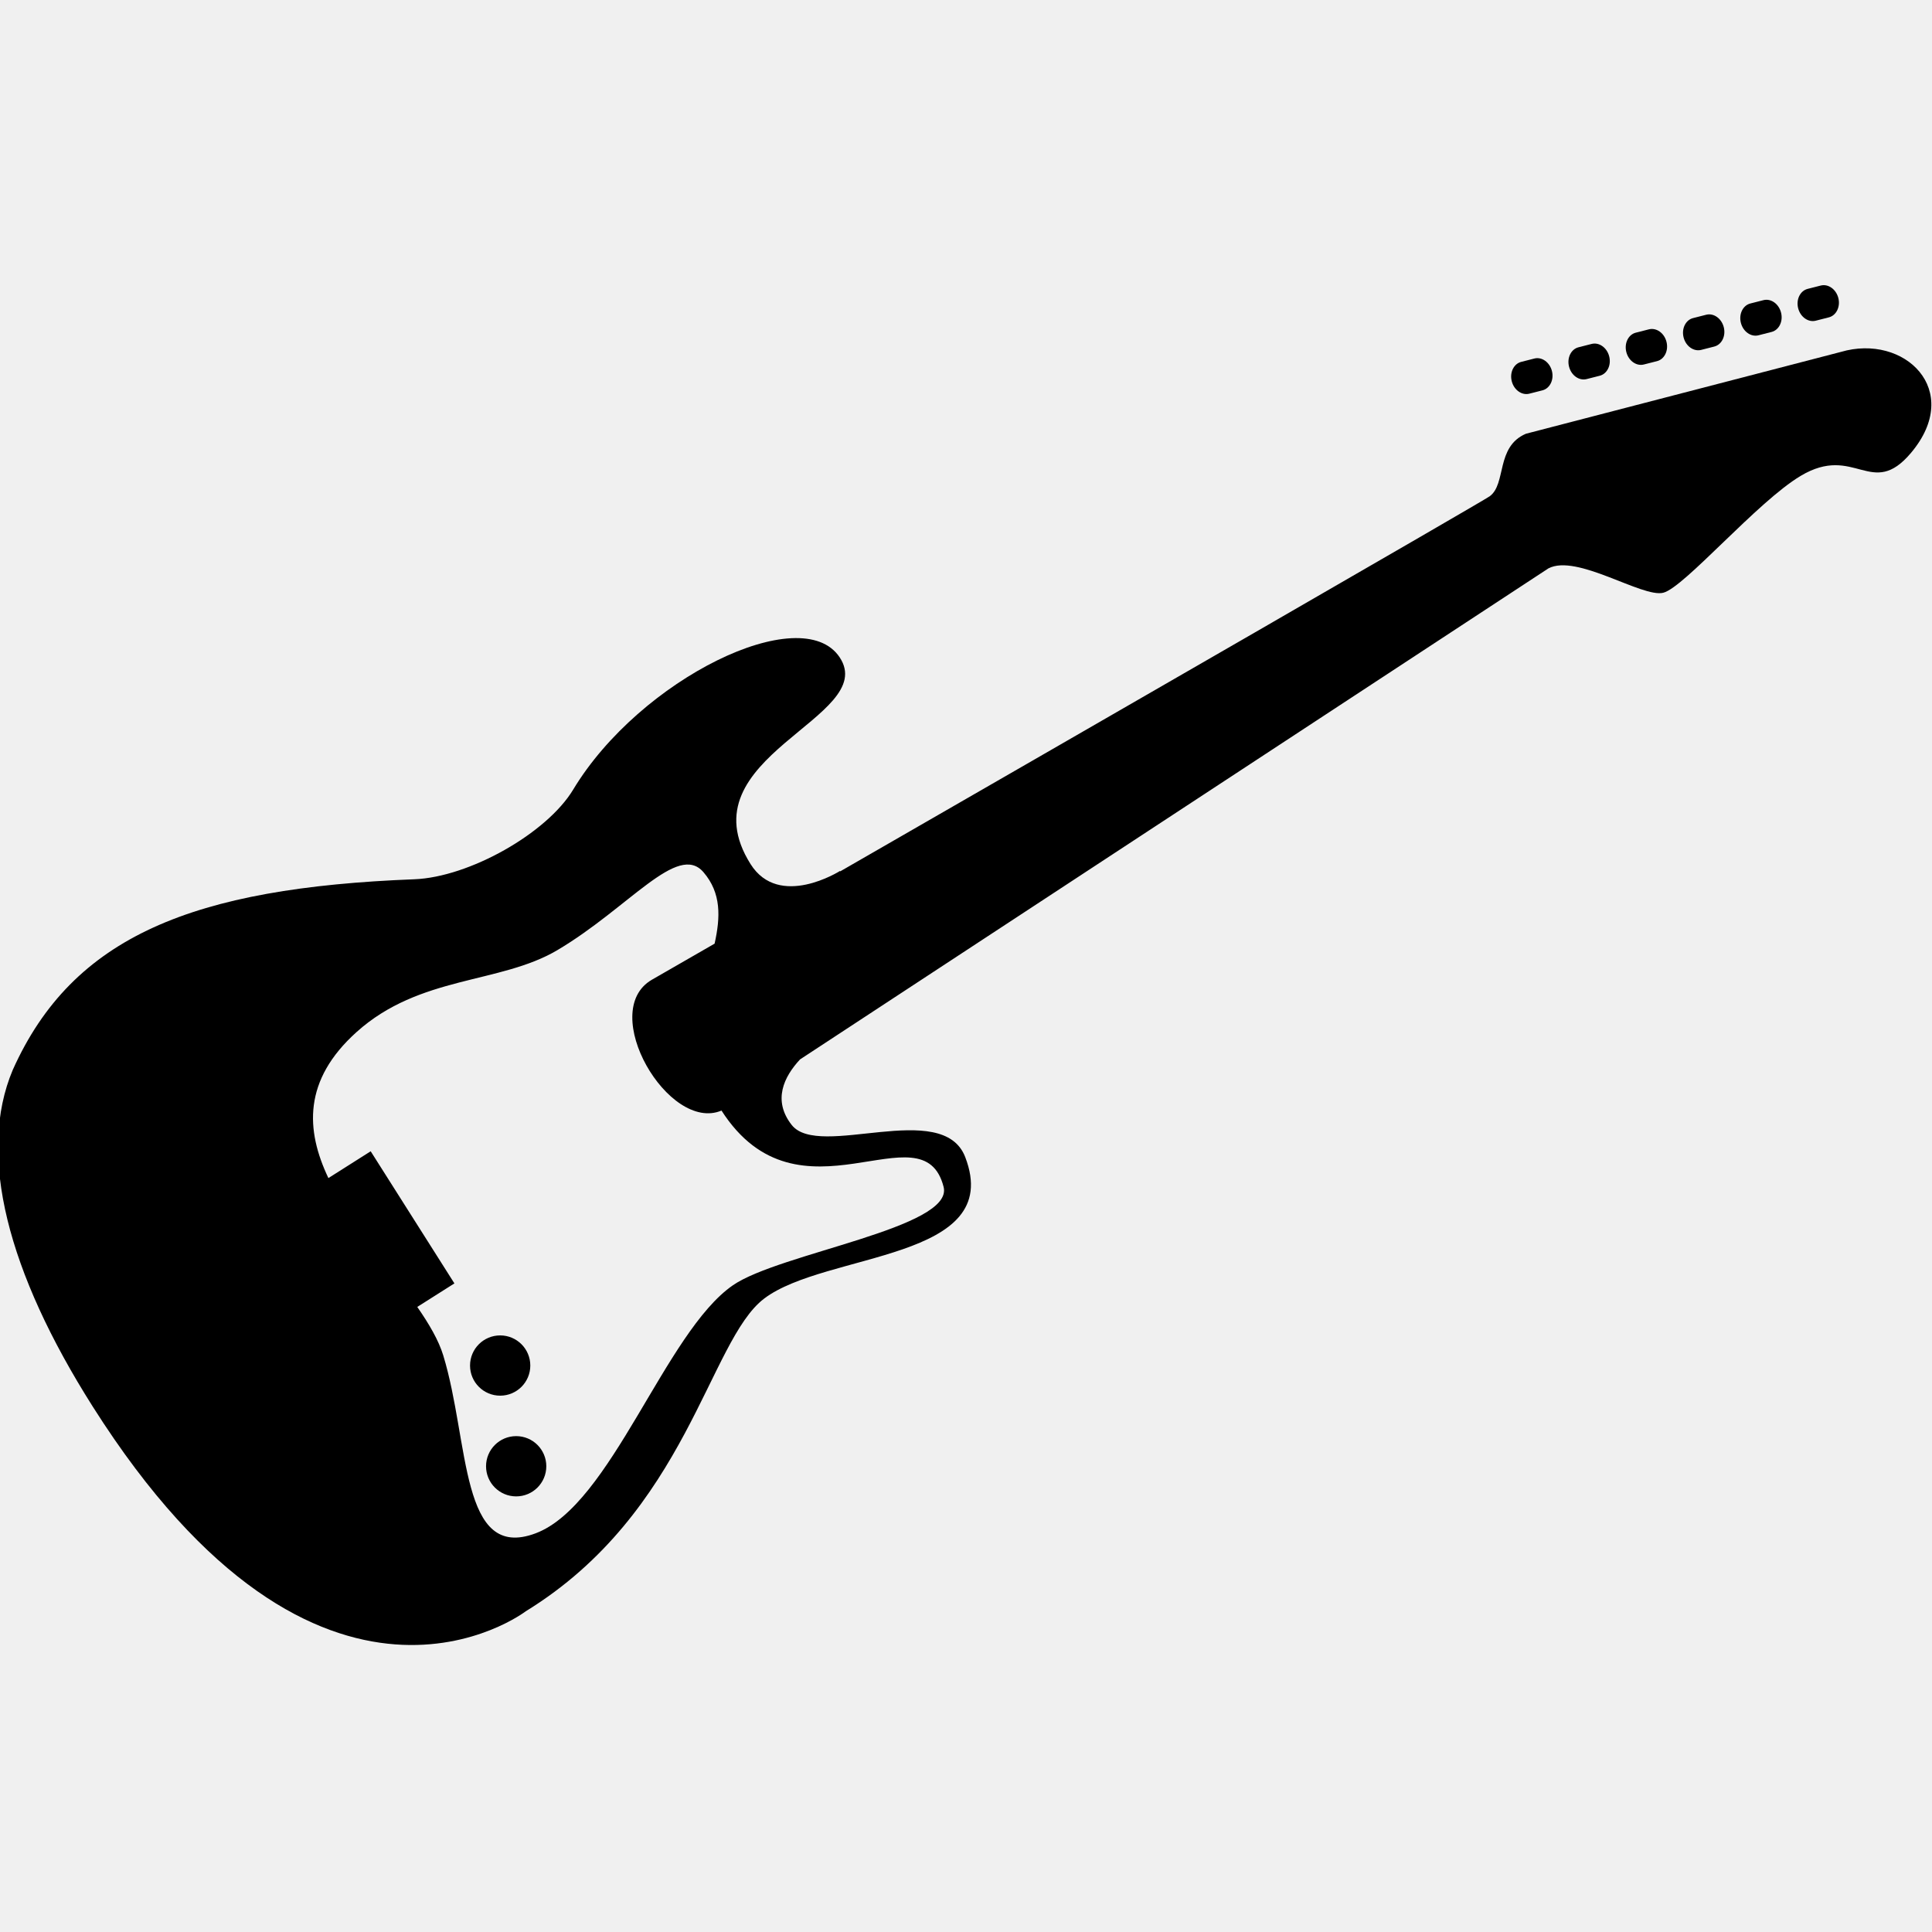
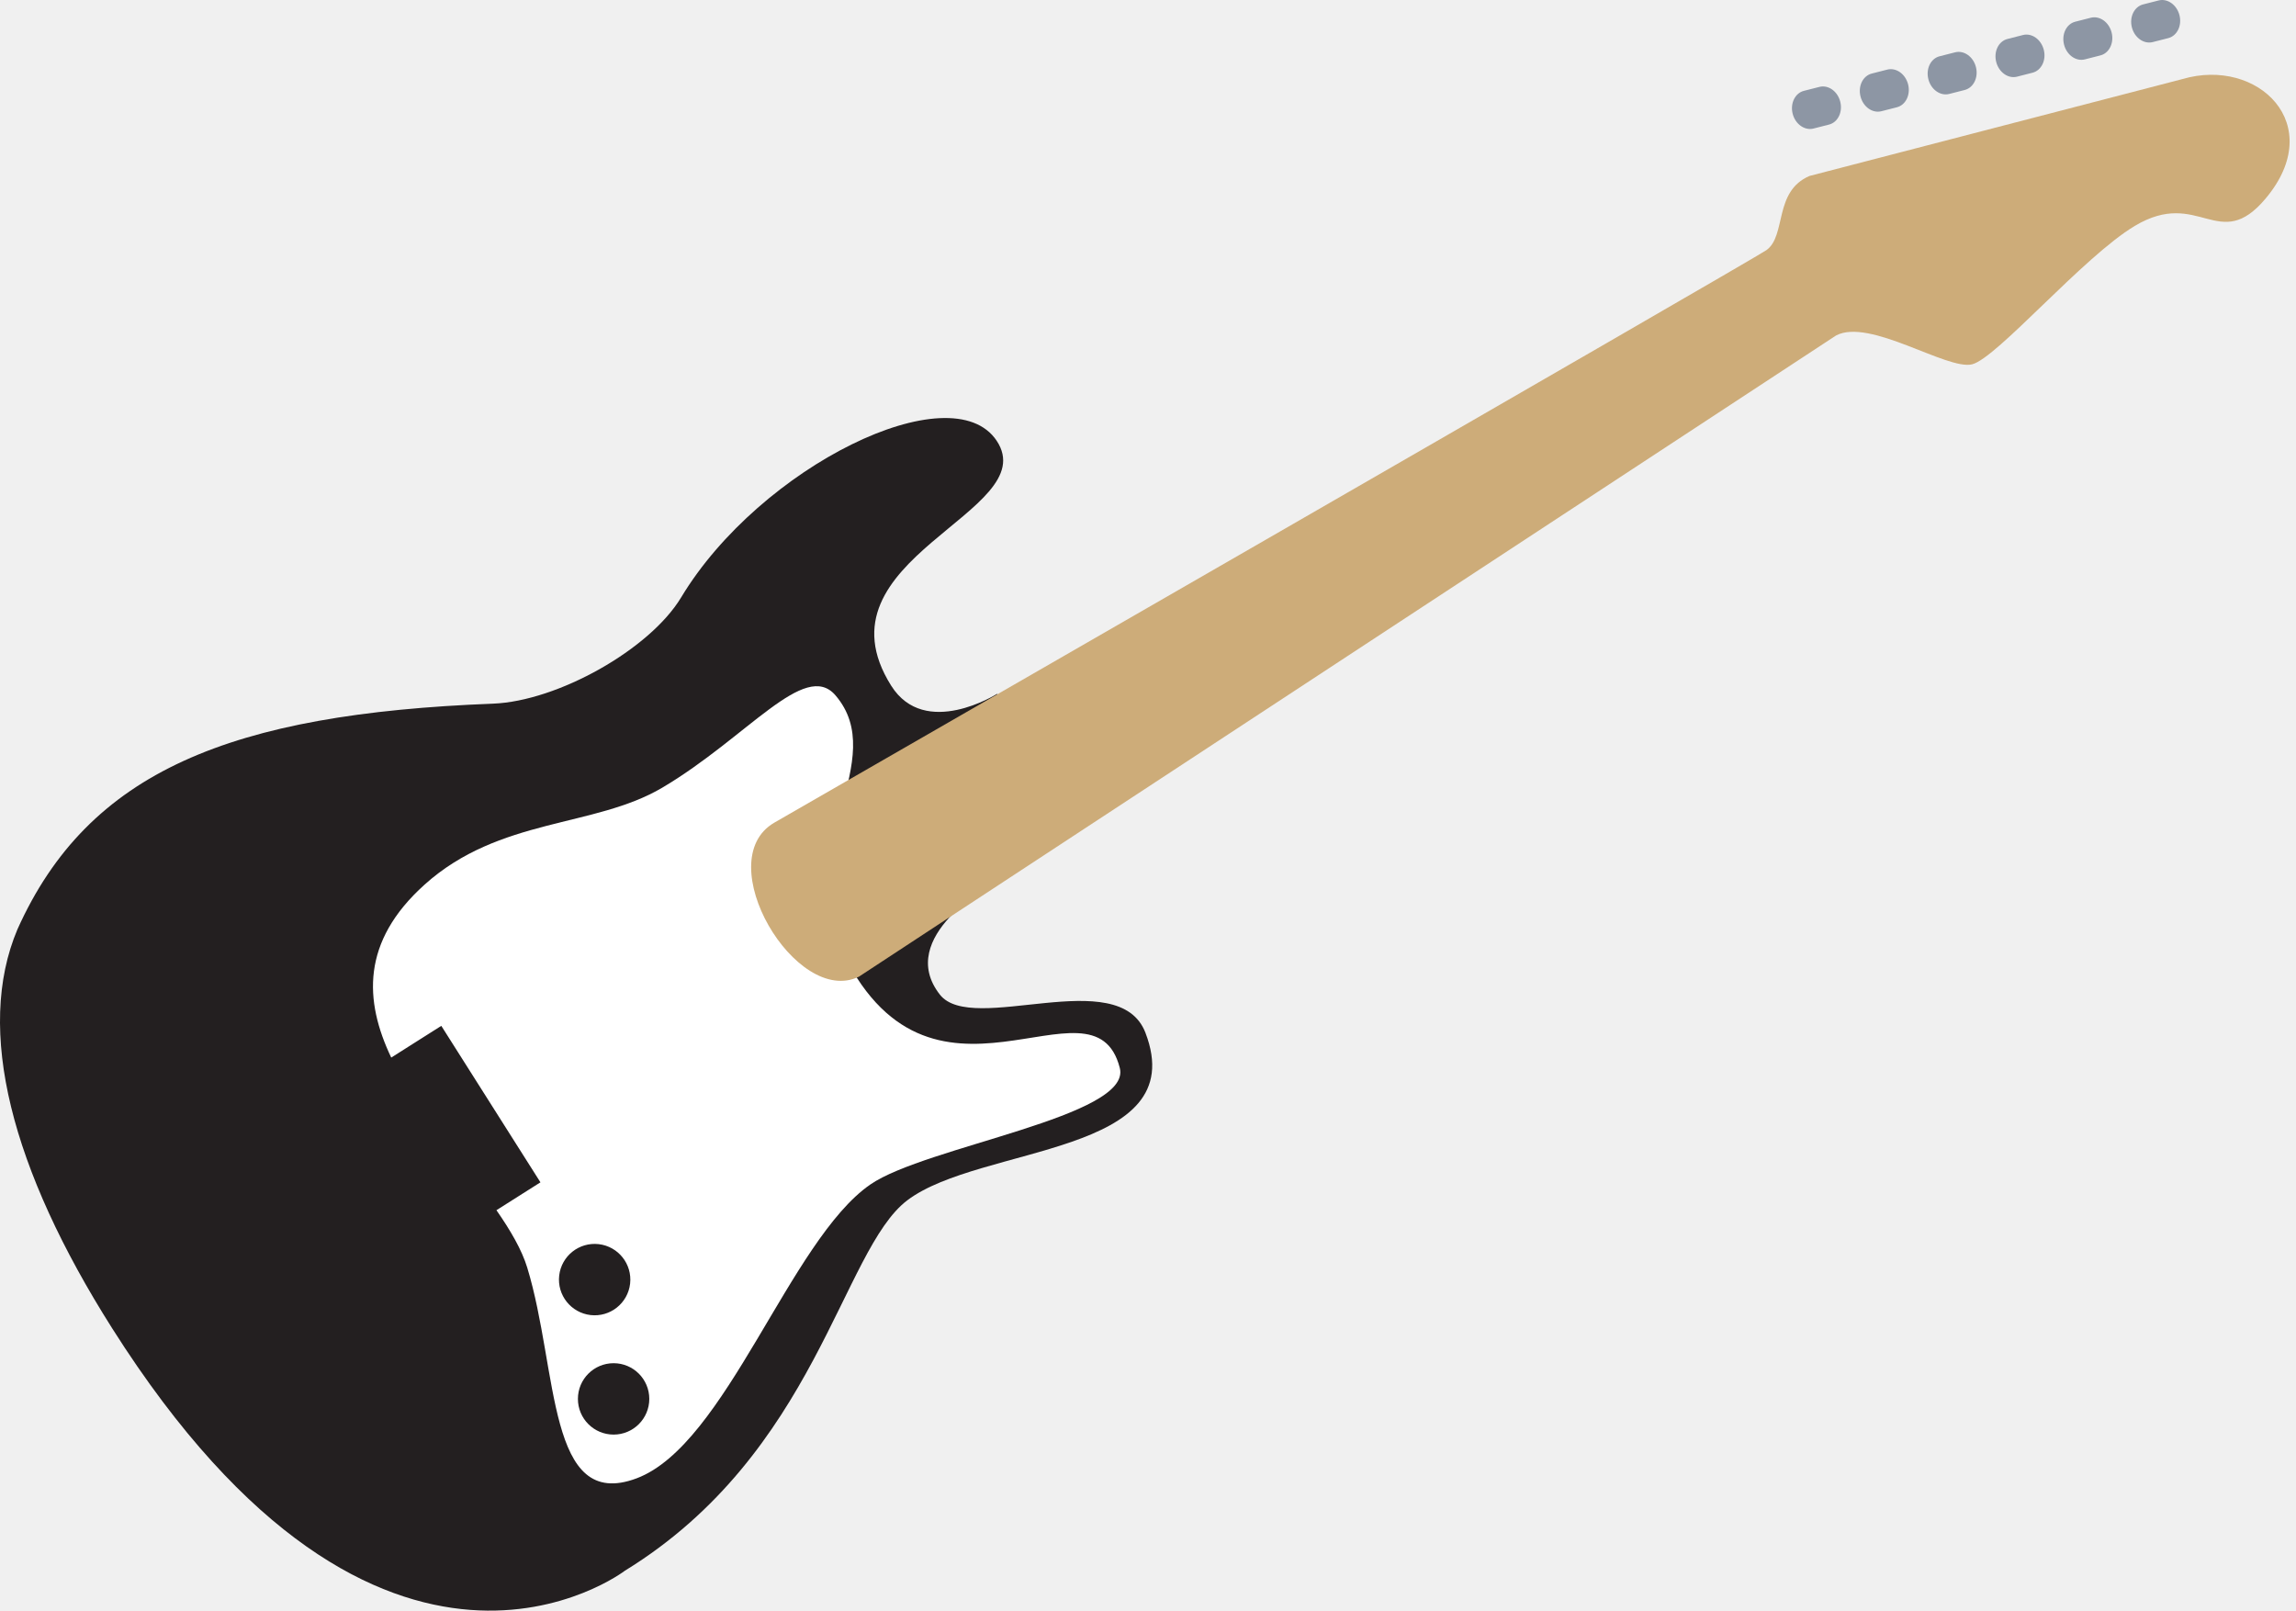
- <svg xmlns="http://www.w3.org/2000/svg" version="1.1" id="Layer_1" x="0px" y="0px" width="250px" height="250px" viewBox="0 0 250 250" enable-background="new 0 0 250 250" xml:space="preserve">
+ <svg xmlns="http://www.w3.org/2000/svg" version="1.1" id="Layer_1" x="0px" y="0px" width="250px" height="175.359px" viewBox="0 36.32 250 175.359" enable-background="new 0 36.32 250 175.359" xml:space="preserve">
+   <path fill="#231F20" d="M53.682,112.932c7.051-0.273,17.072-5.909,20.48-11.562c8.615-14.295,29.448-24.449,34.362-17.06  c5.192,7.806-20.218,12.794-11.489,26.663c3.69,5.862,11.536,0.888,11.536,0.888c3.454,6.195-6.181,5.942-0.434,20.646  c0,0-10.733,5.801-5.799,12.103c3.523,4.497,19.469-3.429,22.382,4.15c5.149,13.398-17.975,12.21-25.931,18.247  c-7.175,5.443-9.887,27.505-30.746,40.325c0,0-26.324,20.176-55.835-26.399C1.235,163.614-2.72,148.446,1.896,137.51  C9.633,120.258,25.163,114.036,53.682,112.932z" />
  <g>
-     <path d="M227.544,43.387l1.697-0.433c0.966-0.246,1.516-1.368,1.226-2.503c-0.29-1.137-1.308-1.859-2.275-1.612l-1.696,0.432   c-0.967,0.246-1.517,1.368-1.227,2.504C225.558,42.911,226.576,43.633,227.544,43.387z" />
-     <path d="M234.956,41.498l1.697-0.432c0.967-0.247,1.515-1.369,1.227-2.505c-0.291-1.136-1.309-1.858-2.275-1.612l-1.698,0.433   c-0.965,0.246-1.516,1.368-1.227,2.505C232.971,41.022,233.988,41.744,234.956,41.498z" />
-     <path d="M212.718,47.164l1.698-0.432c0.967-0.246,1.516-1.367,1.226-2.504c-0.289-1.137-1.308-1.858-2.275-1.612l-1.696,0.433   c-0.967,0.246-1.515,1.368-1.226,2.504C210.733,46.689,211.752,47.411,212.718,47.164z" />
-     <path d="M220.132,45.276l1.696-0.433c0.967-0.246,1.518-1.368,1.227-2.504c-0.289-1.136-1.308-1.858-2.275-1.611l-1.696,0.432   c-0.968,0.247-1.516,1.368-1.227,2.505C218.146,44.8,219.164,45.522,220.132,45.276z" />
-     <path d="M197.894,50.942l1.697-0.432c0.967-0.247,1.516-1.368,1.228-2.504c-0.291-1.136-1.31-1.859-2.275-1.612l-1.697,0.432   c-0.968,0.247-1.516,1.368-1.227,2.504S196.928,51.189,197.894,50.942z" />
-     <path d="M205.306,49.054l1.697-0.433c0.968-0.247,1.517-1.367,1.227-2.504c-0.289-1.137-1.309-1.859-2.274-1.612l-1.697,0.432   c-0.967,0.246-1.517,1.368-1.227,2.504C203.321,48.578,204.34,49.3,205.306,49.054z" />
-     <path d="M238.196,45.541l-40.738,10.584c-3.939,1.68-2.501,6.504-4.698,8.097c-0.902,0.655-52.344,30.288-84.037,48.531   c-0.009-0.018-0.018-0.034-0.026-0.052c0,0-7.873,4.991-11.576-0.891c-8.759-13.916,16.738-18.922,11.529-26.755   c-4.932-7.415-25.836,2.774-34.481,17.119c-3.42,5.673-13.475,11.329-20.55,11.603C25,114.885,9.417,121.127,1.654,138.439   c-4.633,10.974-0.664,26.194,10.347,43.571c29.612,46.736,56.027,26.492,56.027,26.492C88.959,195.639,91.68,173.5,98.88,168.037   c7.984-6.059,31.187-4.864,26.02-18.308c-2.923-7.607-18.924,0.347-22.459-4.166c-2.488-3.178-1.006-6.229,1.084-8.476   l96.832-63.534c3.676-1.948,12.154,3.839,14.876,3.146s12.147-11.762,17.771-15.12c7.021-4.194,9.178,3.095,14.292-2.994   C254.102,50.481,246.426,43.113,238.196,45.541z M122.103,153.584c1.352,5.307-21.219,8.551-27.262,12.727   c-8.802,6.08-15.737,28.422-25.534,32.1c-9.797,3.679-8.529-11.796-11.949-23.02c-0.598-1.958-1.828-4.062-3.364-6.275l4.806-3.044   l-10.833-17.097l-5.472,3.468c-2.953-6.212-3.292-12.657,3.642-18.895c8.182-7.359,18.552-6.202,25.979-10.597   c9.302-5.504,15.565-13.986,18.912-10.091c2.329,2.71,2.199,5.83,1.442,9.247c-5.076,2.922-8.129,4.677-8.129,4.677   c-7.035,4.112,2.178,19.806,9.02,16.923C103.42,159.367,119.42,143.064,122.103,153.584z" />
-     <circle cx="66.793" cy="189.733" r="3.899" />
-     <circle cx="64.722" cy="176.7" r="3.899" />
+     <path fill="#8D96A4" d="M229.924,39.858c0.288,1.131-0.259,2.25-1.223,2.495l-1.691,0.432c-0.963,0.245-1.979-0.475-2.266-1.607   l0,0c-0.29-1.132,0.258-2.25,1.221-2.496l1.691-0.43C228.62,38.005,229.636,38.725,229.924,39.858L229.924,39.858z" />
+     <path fill="#8D96A4" d="M237.312,37.975c0.288,1.132-0.259,2.249-1.223,2.496l-1.691,0.431c-0.964,0.246-1.979-0.474-2.269-1.606   l0,0c-0.288-1.132,0.261-2.251,1.224-2.496l1.69-0.431C236.007,36.123,237.021,36.843,237.312,37.975L237.312,37.975z" />
+     <path fill="#8D96A4" d="M215.15,43.622c0.288,1.133-0.26,2.25-1.224,2.496l-1.689,0.431c-0.964,0.246-1.979-0.474-2.268-1.606l0,0   c-0.287-1.133,0.257-2.25,1.223-2.496l1.69-0.431C213.847,41.77,214.86,42.489,215.15,43.622L215.15,43.622z" />
+     <path fill="#8D96A4" d="M222.537,41.74c0.289,1.132-0.258,2.25-1.223,2.496l-1.691,0.432c-0.963,0.245-1.979-0.475-2.267-1.607l0,0   c-0.288-1.133,0.259-2.25,1.223-2.497l1.69-0.431C221.232,39.888,222.247,40.607,222.537,41.74L222.537,41.74z" />
+     <path fill="#8D96A4" d="M200.375,47.387c0.289,1.133-0.258,2.249-1.221,2.496l-1.69,0.431c-0.964,0.246-1.979-0.475-2.269-1.607   l0,0c-0.288-1.132,0.259-2.25,1.223-2.496l1.691-0.43C199.072,45.534,200.088,46.255,200.375,47.387L200.375,47.387z" />
+     <path fill="#8D96A4" d="M207.764,45.505c0.288,1.132-0.26,2.249-1.223,2.495l-1.69,0.431c-0.965,0.245-1.979-0.474-2.269-1.606l0,0   c-0.288-1.132,0.258-2.25,1.223-2.496l1.69-0.431C206.458,43.652,207.475,44.372,207.764,45.505L207.764,45.505z" />
+   </g>
+   <path fill="#FFFFFF" d="M121.931,152.603c-2.85-11.181-20.796,8.043-30.557-13.396c-4.78-10.498,5.588-20.209-0.41-27.188  c-3.335-3.881-9.577,4.571-18.846,10.057c-7.403,4.381-17.737,3.228-25.891,10.562c-6.91,6.215-6.572,12.638-3.629,18.827  l5.453-3.454l10.795,17.037l-4.79,3.034c1.531,2.206,2.757,4.301,3.353,6.254c3.409,11.186,2.145,26.605,11.908,22.94  c9.763-3.666,16.676-25.93,25.447-31.991C100.786,161.122,123.278,157.891,121.931,152.603z" />
+   <circle fill="#231F20" cx="66.812" cy="188.627" r="3.886" />
+   <path fill="#231F20" d="M68.609,176.082c-0.245,2.132-2.172,3.661-4.304,3.418c-2.132-0.248-3.662-2.174-3.417-4.306  c0.245-2.131,2.172-3.66,4.304-3.416C67.324,172.024,68.854,173.951,68.609,176.082z" />
+   <g>
+     <path fill="#CDAC79" d="M214.742,75.983c2.712-0.691,12.106-11.722,17.71-15.069c6.997-4.179,9.146,3.086,14.243-2.982   c6.781-8.078-0.867-15.42-9.068-13.002l-40.598,10.548c-3.927,1.674-2.494,6.482-4.682,8.069   C191.045,64.491,84.3,125.894,84.3,125.894c-7.092,4.145,2.385,20.102,9.224,16.762l106.395-69.809   C203.581,70.906,212.03,76.672,214.742,75.983z" />
  </g>
</svg>
